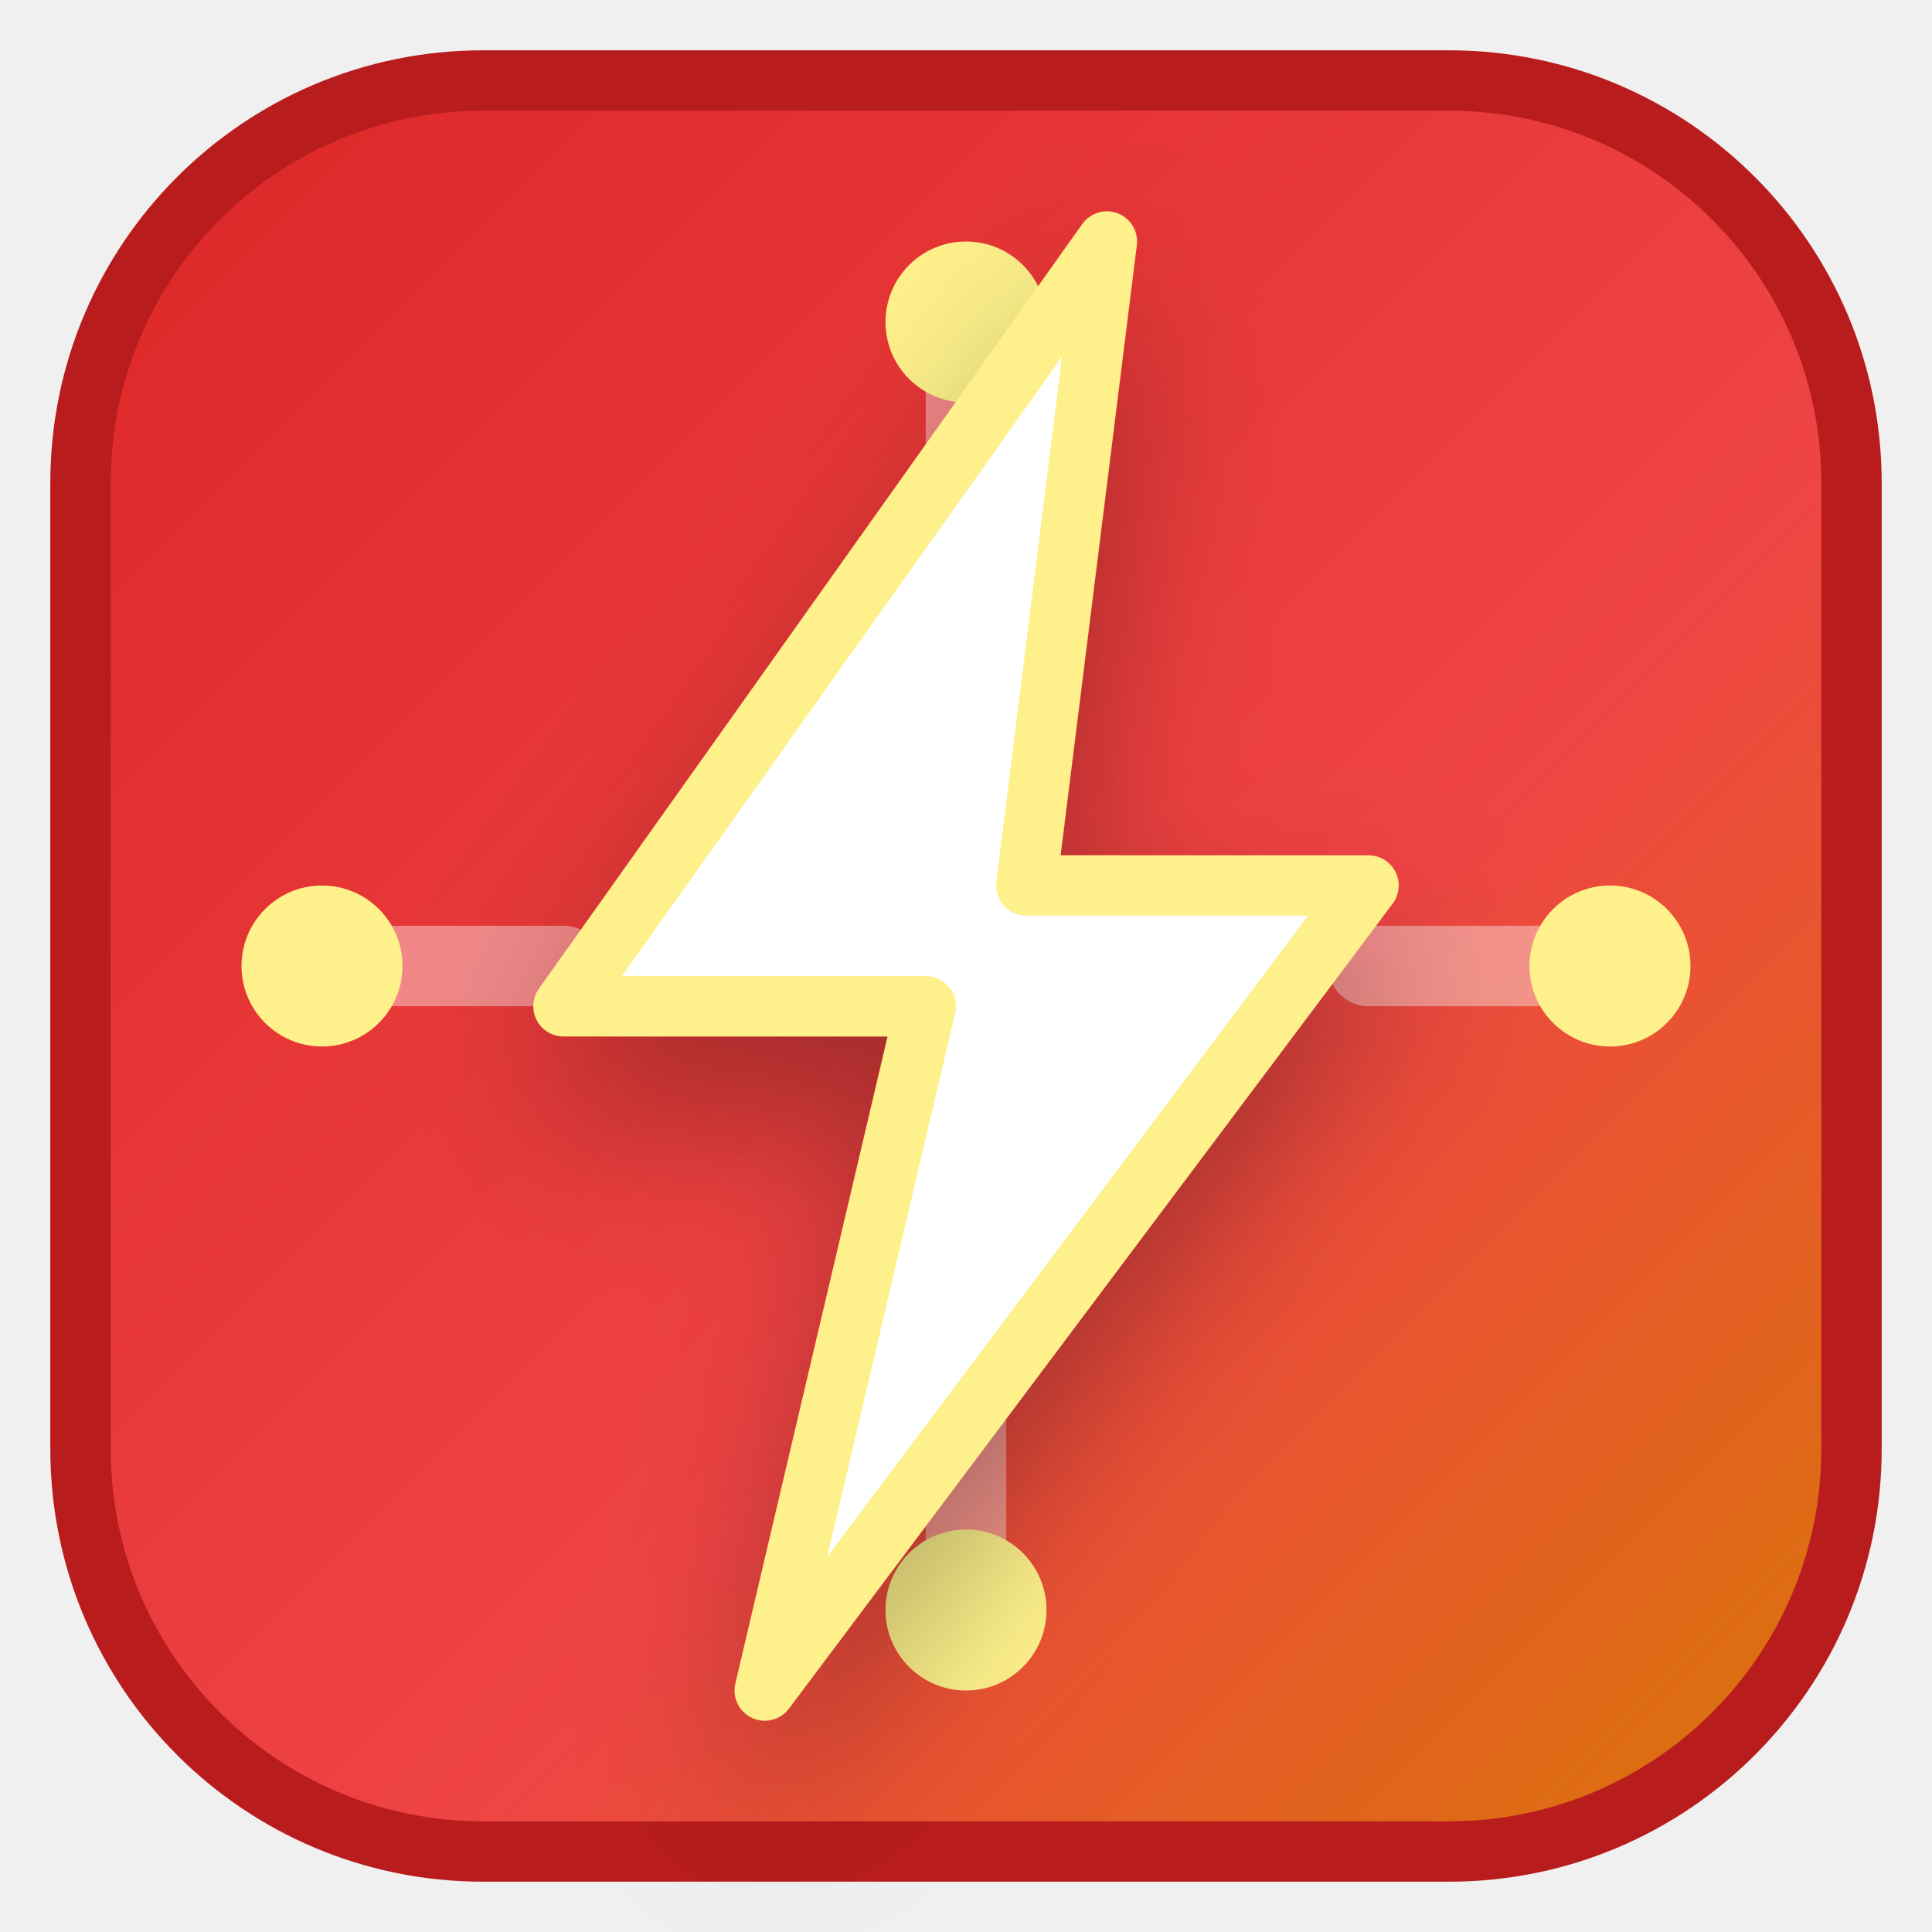
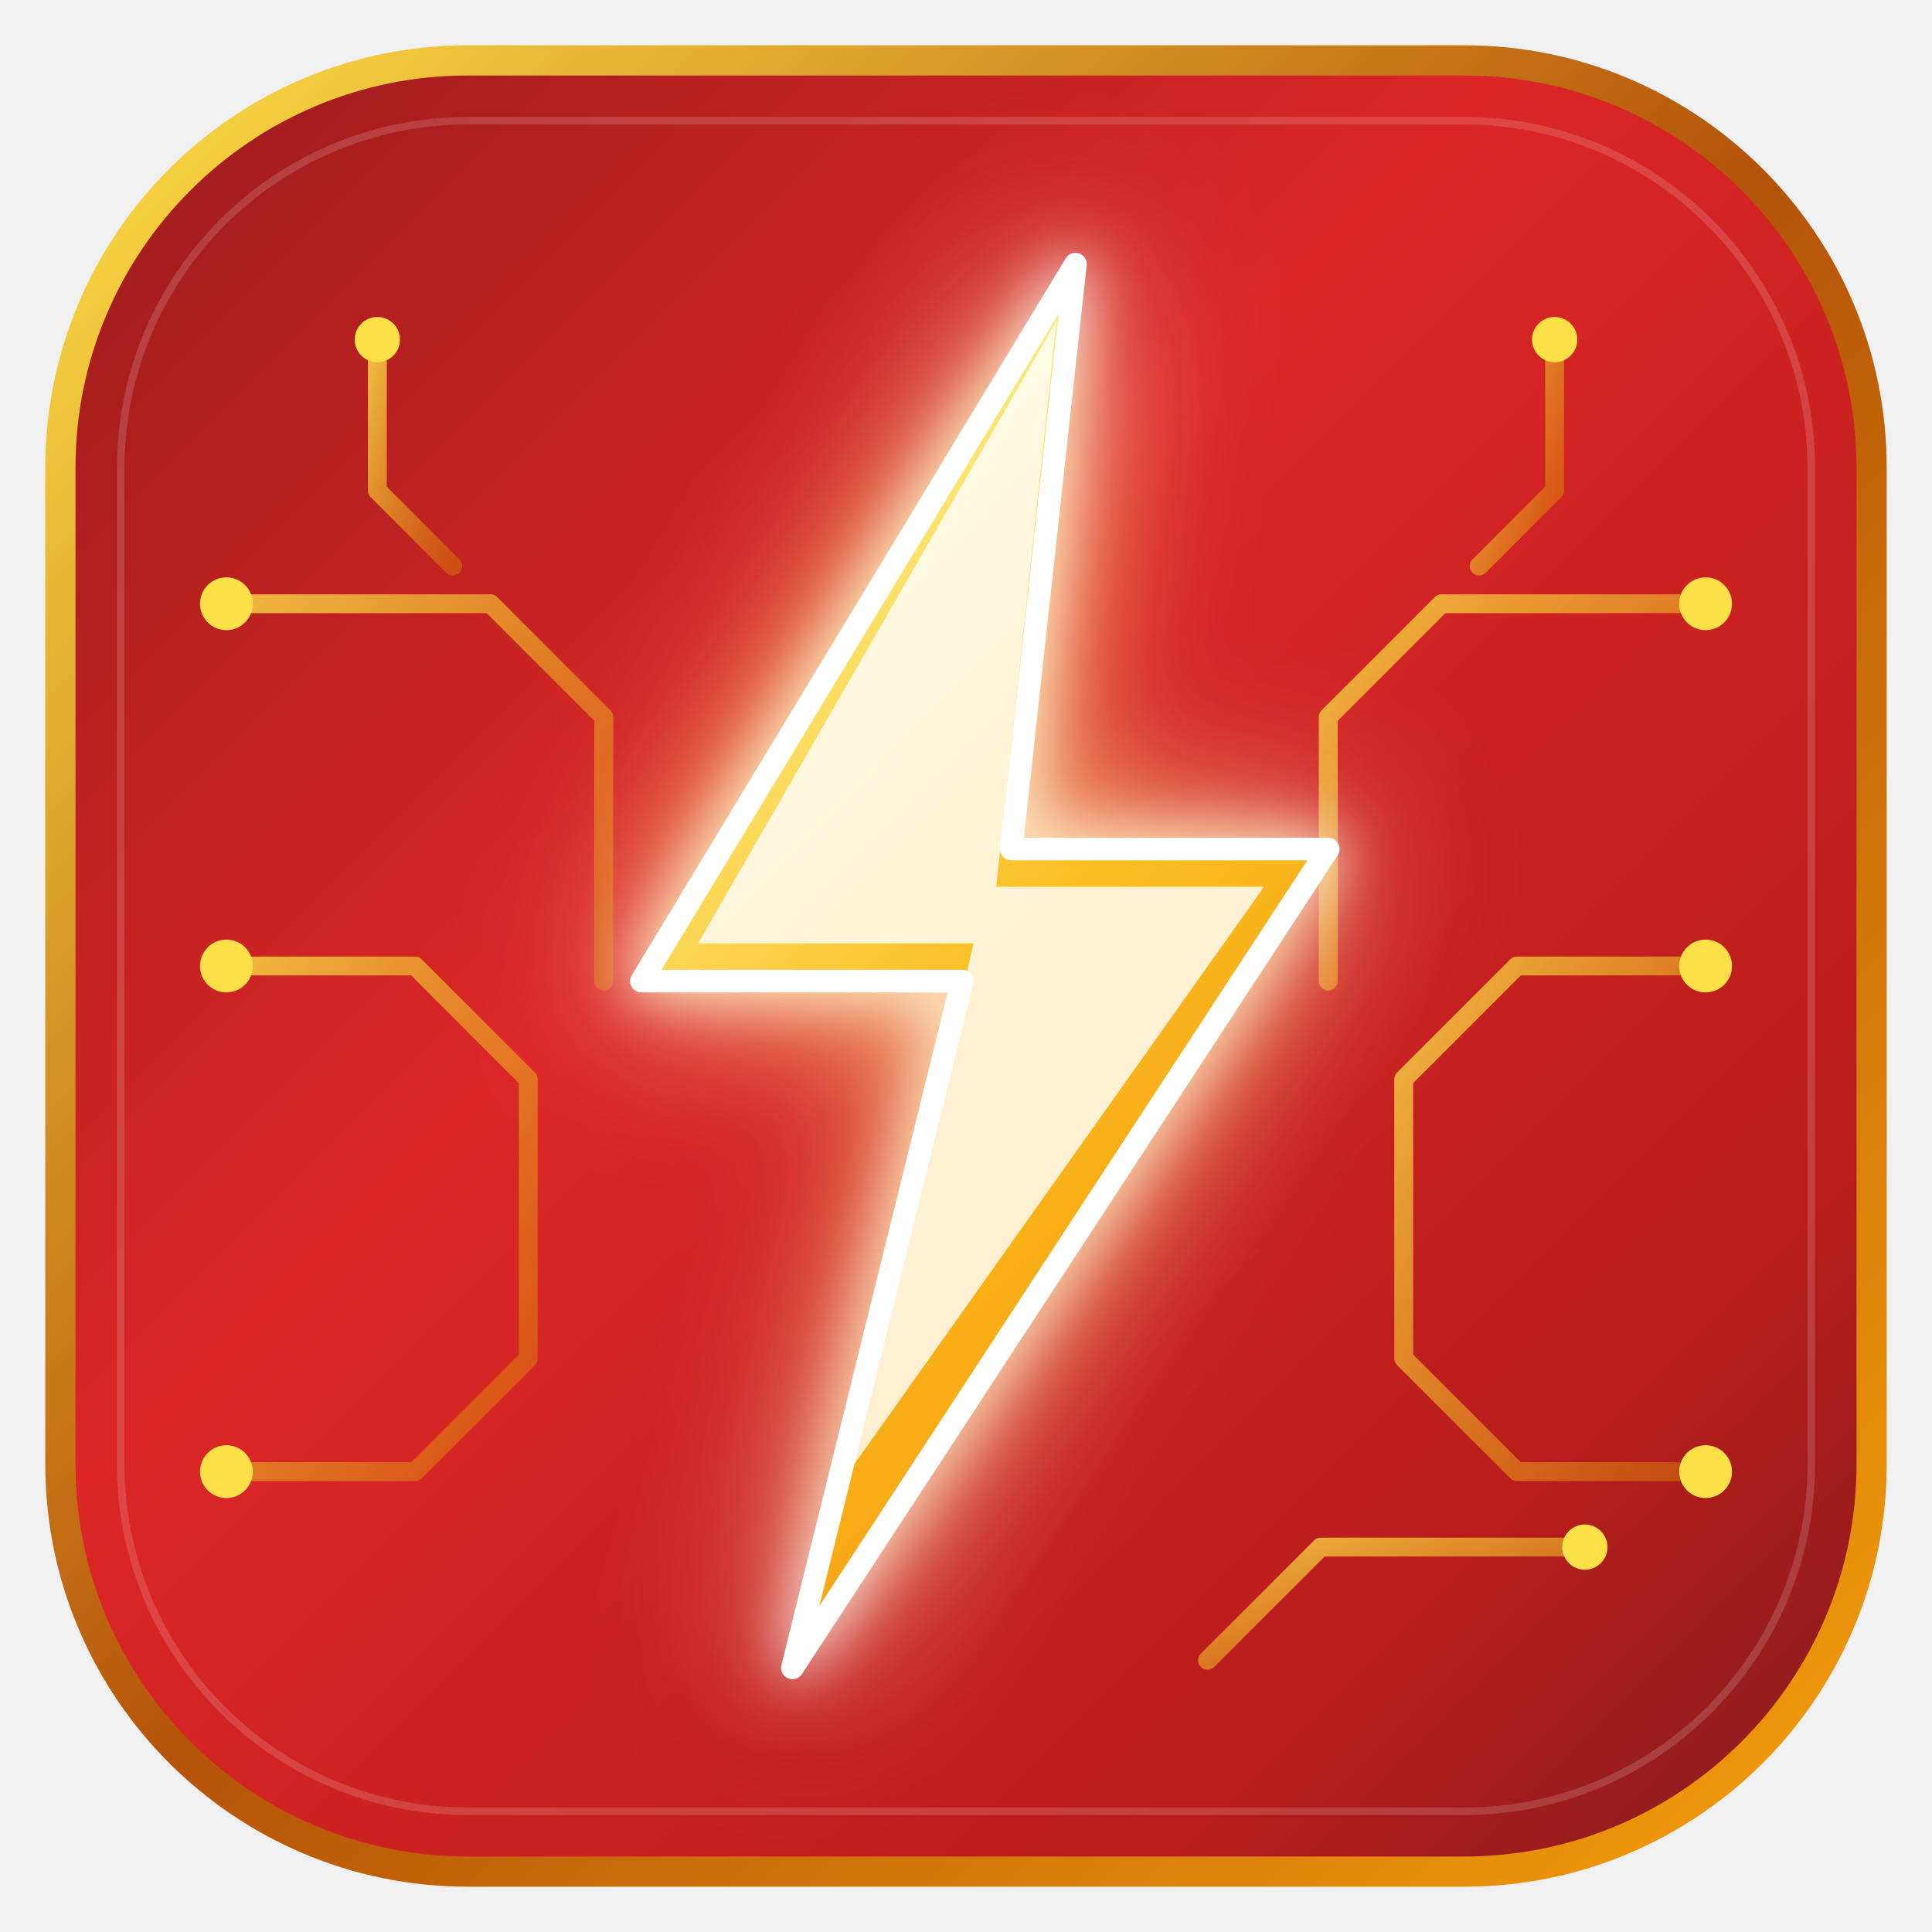
- <svg xmlns="http://www.w3.org/2000/svg" viewBox="0 0 48 48" width="48" height="48">
+ <svg xmlns="http://www.w3.org/2000/svg" viewBox="0 0 512 512" width="512" height="512">
  <defs>
-     <linearGradient id="voltixGrad" x1="0%" y1="0%" x2="100%" y2="100%">
-       <stop offset="0%" stop-color="#DC2626" />
-       <stop offset="60%" stop-color="#EF4444" />
-       <stop offset="100%" stop-color="#D97706" />
+     <linearGradient id="bgGrad" x1="0%" y1="0%" x2="100%" y2="100%">
+       <stop offset="0%" stop-color="#991B1B" />
+       <stop offset="40%" stop-color="#DC2626" />
+       <stop offset="80%" stop-color="#B91C1C" />
+       <stop offset="100%" stop-color="#7F1D1D" />
    </linearGradient>
-     <filter id="glow" x="-20%" y="-20%" width="140%" height="140%">
-       <feDropShadow dx="0" dy="2" stdDeviation="2" flood-color="#000000" flood-opacity="0.3" />
+     <linearGradient id="boltGrad" x1="0%" y1="0%" x2="50%" y2="100%">
+       <stop offset="0%" stop-color="#FFFFFF" />
+       <stop offset="20%" stop-color="#FEF08A" />
+       <stop offset="60%" stop-color="#FBBF24" />
+       <stop offset="100%" stop-color="#F59E0B" />
+     </linearGradient>
+     <linearGradient id="circuitGrad" x1="0%" y1="0%" x2="100%" y2="100%">
+       <stop offset="0%" stop-color="#FDE047" stop-opacity="0.8" />
+       <stop offset="100%" stop-color="#D97706" stop-opacity="0.5" />
+     </linearGradient>
+     <linearGradient id="goldBorder" x1="0%" y1="0%" x2="100%" y2="100%">
+       <stop offset="0%" stop-color="#FDE047" />
+       <stop offset="50%" stop-color="#B45309" />
+       <stop offset="100%" stop-color="#F59E0B" />
+     </linearGradient>
+     <filter id="boltGlow" x="-30%" y="-30%" width="160%" height="160%">
+       <feGaussianBlur stdDeviation="8" result="blur1" />
+       <feGaussianBlur stdDeviation="20" result="blur2" />
+       <feMerge>
+         <feMergeNode in="blur2" />
+         <feMergeNode in="blur1" />
+         <feMergeNode in="SourceGraphic" />
+       </feMerge>
    </filter>
  </defs>
-   <rect x="2" y="2" width="44" height="44" rx="10" fill="url(#voltixGrad)" stroke="#B91C1C" stroke-width="1.5" />
-   <path d="M8 24H14 M34 24H40 M24 8V14 M24 34V40" stroke="rgba(255,255,255,0.4)" stroke-width="2" stroke-linecap="round" />
-   <circle cx="8" cy="24" r="2" fill="#FEF08A" />
-   <circle cx="40" cy="24" r="2" fill="#FEF08A" />
-   <circle cx="24" cy="8" r="2" fill="#FEF08A" />
-   <circle cx="24" cy="40" r="2" fill="#FEF08A" />
-   <path d="M27.5 6L14 25H23L19 42L34 22H25.5L27.5 6Z" fill="#FFFFFF" stroke="#FEF08A" stroke-width="1.5" stroke-linejoin="round" filter="url(#glow)" />
+   <rect x="16" y="16" width="480" height="480" rx="108" fill="url(#bgGrad)" stroke="url(#goldBorder)" stroke-width="8" />
+   <rect x="32" y="32" width="448" height="448" rx="92" fill="none" stroke="rgba(255,255,255,0.15)" stroke-width="2" />
+   <g stroke="url(#circuitGrad)" stroke-width="5" stroke-linecap="round" stroke-linejoin="round" fill="none">
+     <path d="M 60 160 L 130 160 L 160 190 L 160 260" />
+     <circle cx="60" cy="160" r="7" fill="#FDE047" stroke="none" />
+     <path d="M 60 256 L 110 256 L 140 286 L 140 360 L 110 390 L 60 390" />
+     <circle cx="60" cy="256" r="7" fill="#FDE047" stroke="none" />
+     <circle cx="60" cy="390" r="7" fill="#FDE047" stroke="none" />
+     <path d="M 100 90 L 100 130 L 120 150" />
+     <circle cx="100" cy="90" r="6" fill="#FDE047" stroke="none" />
+   </g>
+   <g stroke="url(#circuitGrad)" stroke-width="5" stroke-linecap="round" stroke-linejoin="round" fill="none">
+     <path d="M 452 160 L 382 160 L 352 190 L 352 260" />
+     <circle cx="452" cy="160" r="7" fill="#FDE047" stroke="none" />
+     <path d="M 452 256 L 402 256 L 372 286 L 372 360 L 402 390 L 452 390" />
+     <circle cx="452" cy="256" r="7" fill="#FDE047" stroke="none" />
+     <circle cx="452" cy="390" r="7" fill="#FDE047" stroke="none" />
+     <path d="M 412 90 L 412 130 L 392 150" />
+     <circle cx="412" cy="90" r="6" fill="#FDE047" stroke="none" />
+     <path d="M 320 440 L 350 410 L 420 410" />
+     <circle cx="420" cy="410" r="6" fill="#FDE047" stroke="none" />
+   </g>
+   <path d="M 285 70 L 170 260 L 255 260 L 210 442 L 352 225 L 268 225 Z" fill="#F59E0B" opacity="0.35" filter="url(#boltGlow)" />
+   <path d="M 285 70 L 170 260 L 255 260 L 210 442 L 352 225 L 268 225 Z" fill="url(#boltGrad)" stroke="#FFFFFF" stroke-width="6" stroke-linejoin="round" stroke-linecap="round" filter="url(#boltGlow)" />
+   <path d="M 280 85 L 185 250 L 258 250 L 225 390 L 335 235 L 264 235 Z" fill="#FFFFFF" opacity="0.8" />
</svg>
